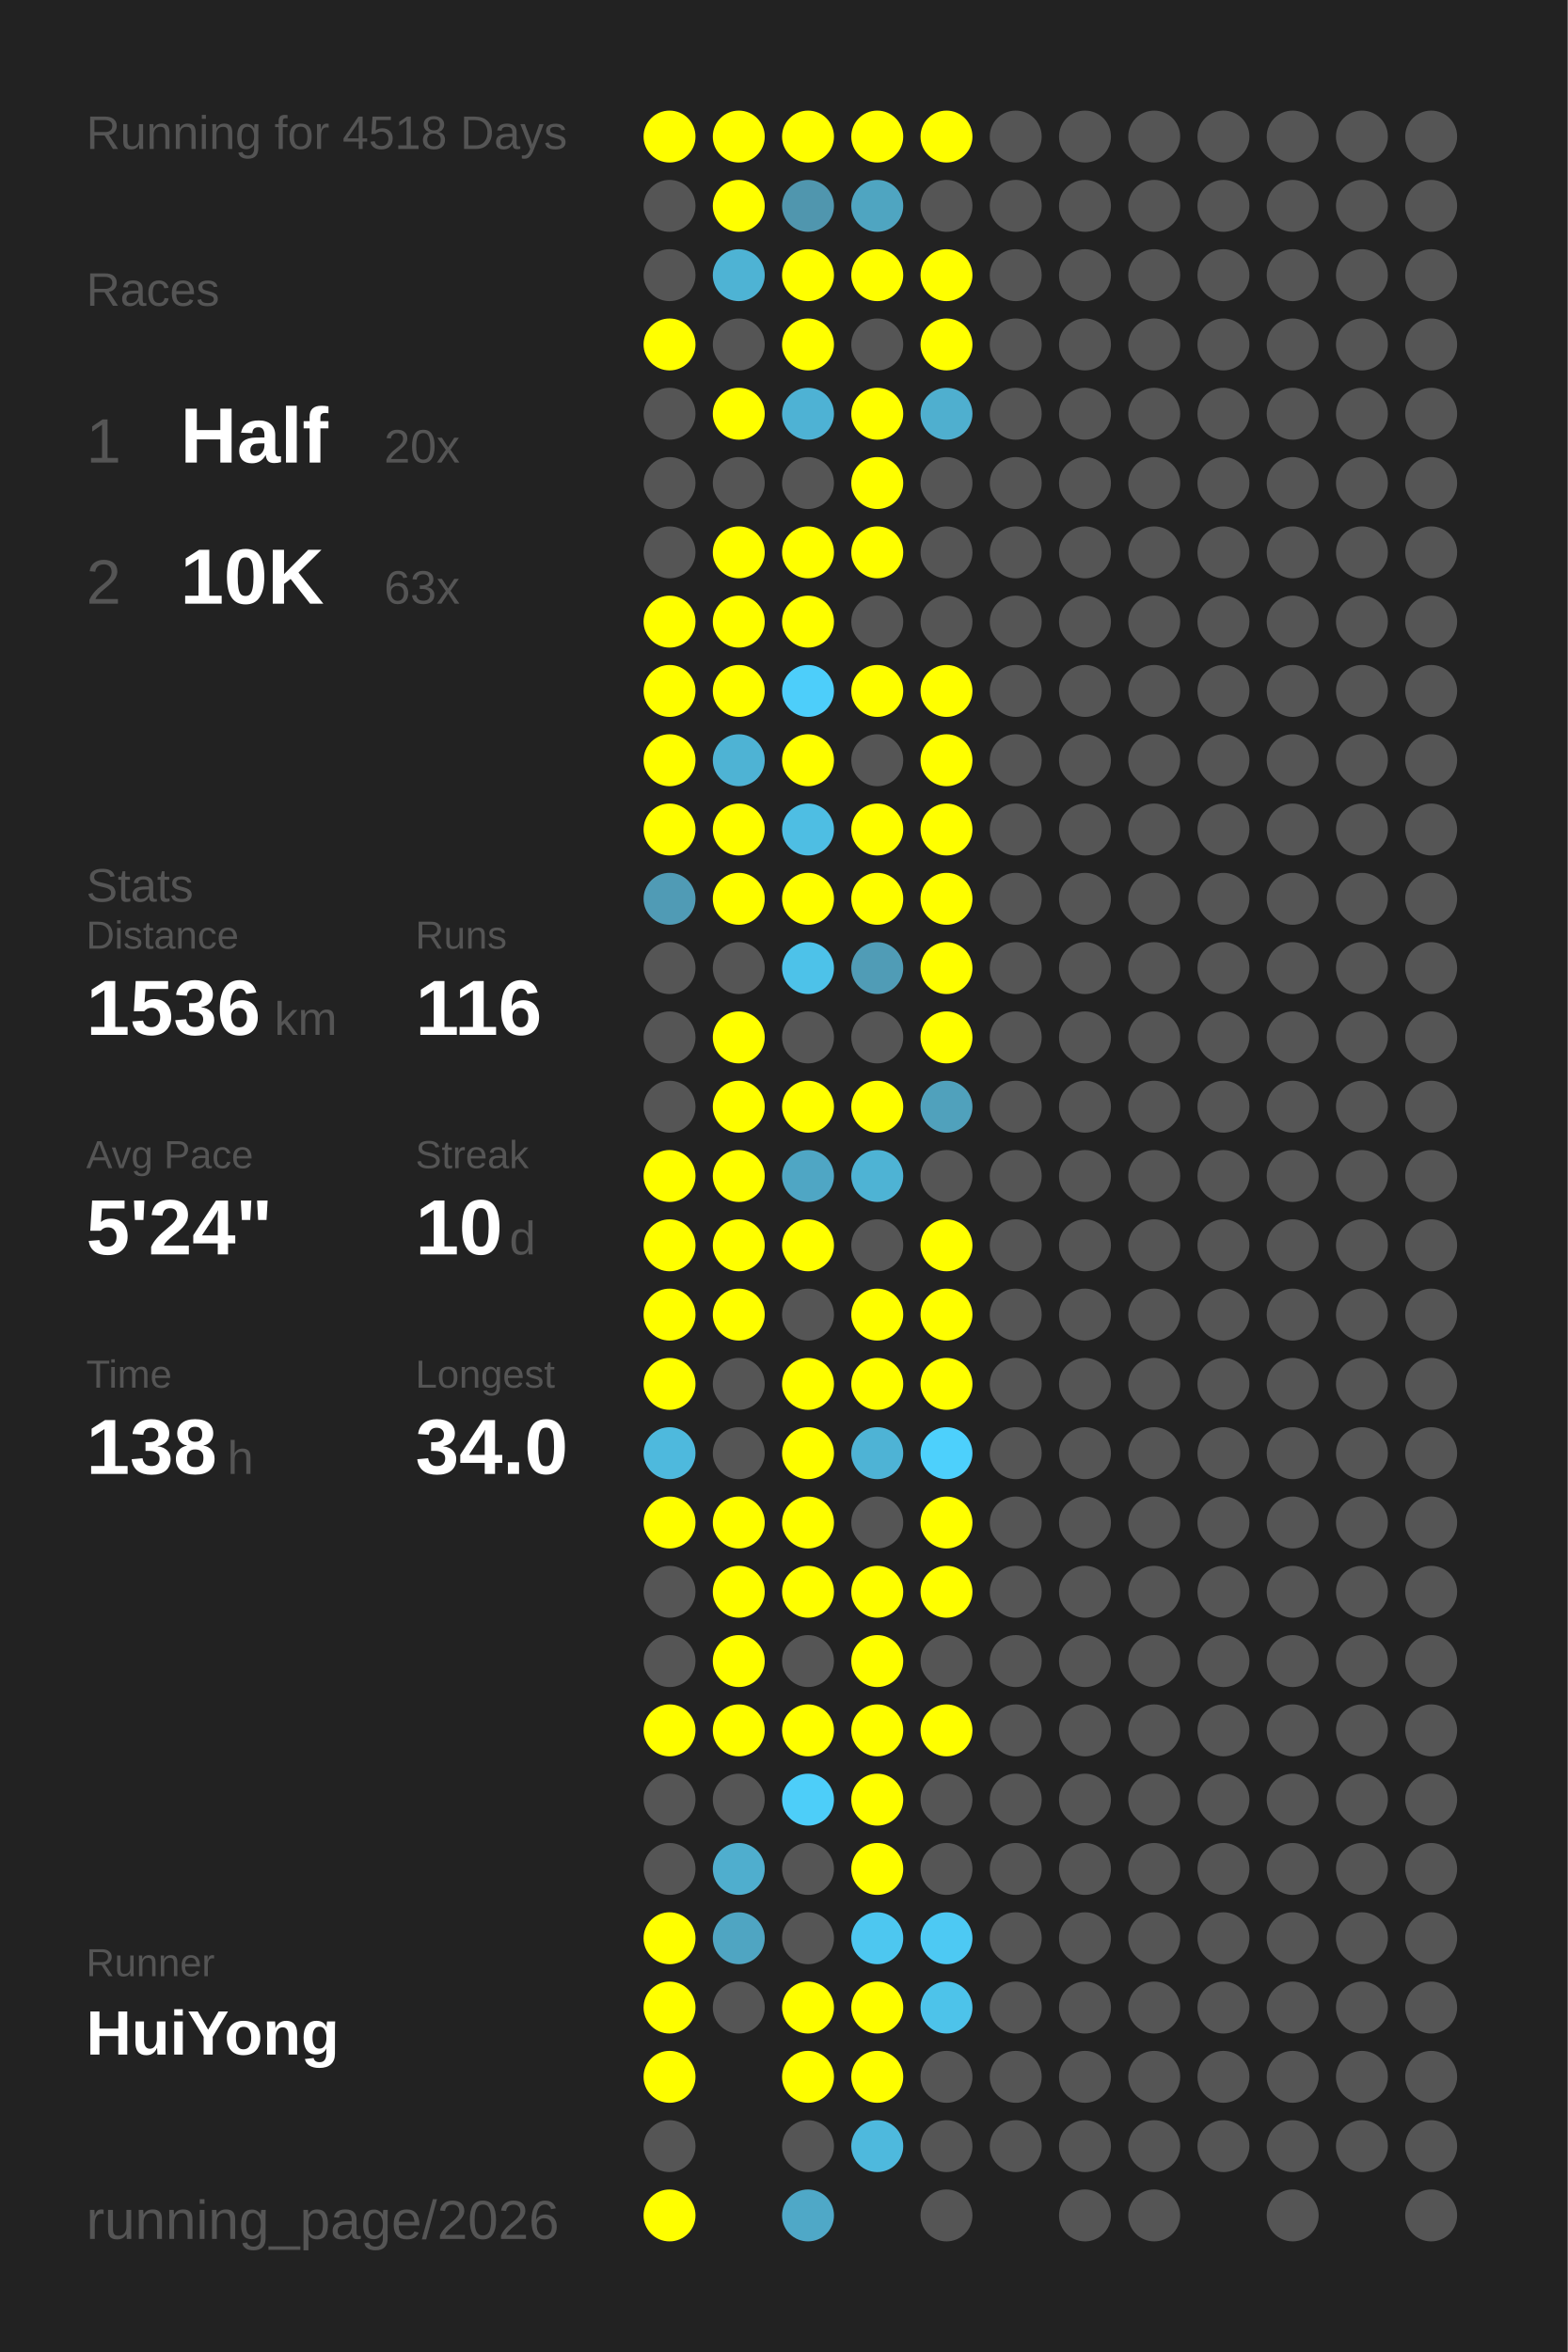
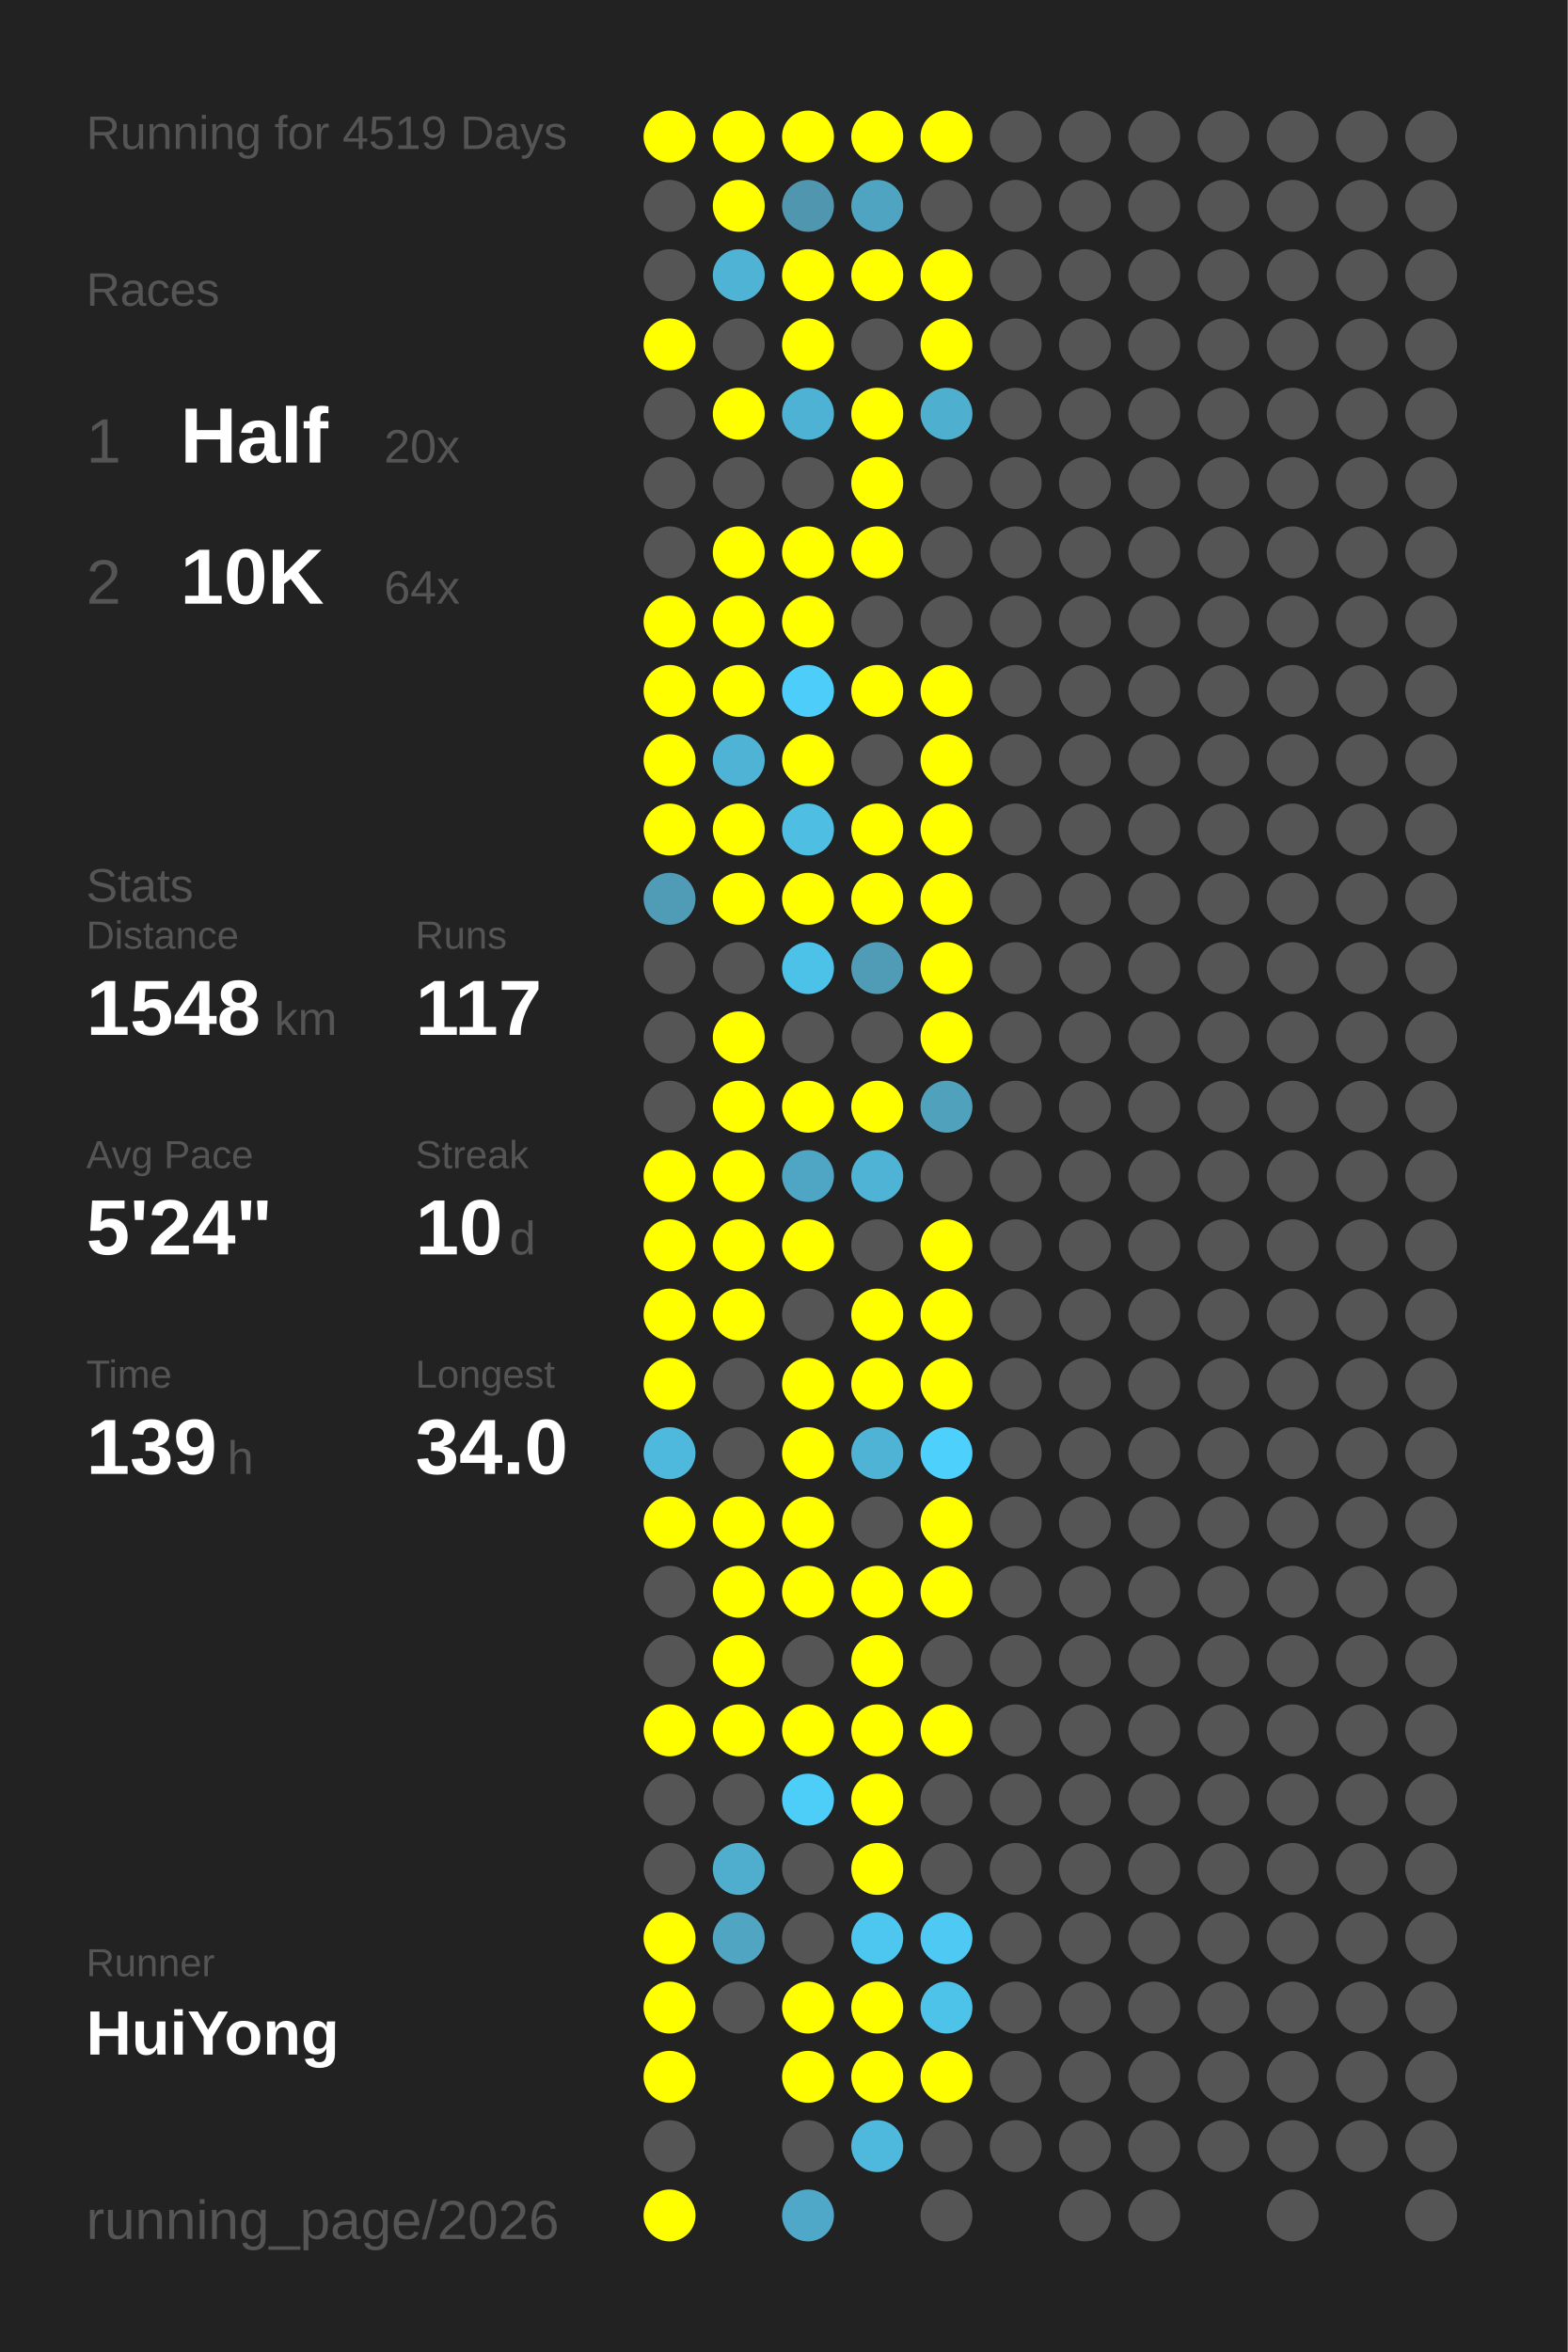
<svg xmlns="http://www.w3.org/2000/svg" baseProfile="full" height="300mm" version="1.1" viewBox="0,0,200,300" width="200mm">
  <defs />
  <rect fill="#222222" height="300" width="200" x="0" y="0" />
-   <text fill="#555555" style="font-size:6px; font-family:Arial;" x="11" y="19">Running for 4518 Days</text>
+   <text fill="#555555" style="font-size:6px; font-family:Arial;" x="11" y="19">Running for 4519 Days</text>
  <text fill="#555555" style="font-size:6px; font-family:Arial;" x="11" y="39">Races</text>
  <text fill="#555555" style="font-size:8px; font-family:Arial;" x="11" y="59">1</text>
  <text fill="#FFFFFF" style="font-size:10px; font-family:Arial; font-weight:bold;" x="23" y="59">Half</text>
  <text fill="#555555" style="font-size:6px; font-family:Arial;" x="49" y="59">20x</text>
  <text fill="#555555" style="font-size:8px; font-family:Arial;" x="11" y="77">2</text>
  <text fill="#FFFFFF" style="font-size:10px; font-family:Arial; font-weight:bold;" x="23" y="77">10K</text>
-   <text fill="#555555" style="font-size:6px; font-family:Arial;" x="49" y="77">63x</text>
+   <text fill="#555555" style="font-size:6px; font-family:Arial;" x="49" y="77">64x</text>
  <text fill="#555555" style="font-size:6px; font-family:Arial;" x="11" y="115">Stats</text>
  <text fill="#555555" style="font-size:5px; font-family:Arial;" x="11" y="121">Distance</text>
-   <text fill="#FFFFFF" style="font-size:10px; font-family:Arial; font-weight:bold;" x="11" y="132">1536</text>
+   <text fill="#FFFFFF" style="font-size:10px; font-family:Arial; font-weight:bold;" x="11" y="132">1548</text>
  <text fill="#555555" style="font-size:6px; font-family:Arial;" x="35" y="132">km</text>
  <text fill="#555555" style="font-size:5px; font-family:Arial;" x="53" y="121">Runs</text>
-   <text fill="#FFFFFF" style="font-size:10px; font-family:Arial; font-weight:bold;" x="53" y="132">116</text>
+   <text fill="#FFFFFF" style="font-size:10px; font-family:Arial; font-weight:bold;" x="53" y="132">117</text>
  <text fill="#555555" style="font-size:5px; font-family:Arial;" x="11" y="149">Avg Pace</text>
  <text fill="#FFFFFF" style="font-size:10px; font-family:Arial; font-weight:bold;" x="11" y="160">5'24"</text>
  <text fill="#555555" style="font-size:5px; font-family:Arial;" x="53" y="149">Streak</text>
  <text fill="#FFFFFF" style="font-size:10px; font-family:Arial; font-weight:bold;" x="53" y="160">10</text>
  <text fill="#555555" style="font-size:6px; font-family:Arial;" x="65" y="160">d</text>
  <text fill="#555555" style="font-size:5px; font-family:Arial;" x="11" y="177">Time</text>
-   <text fill="#FFFFFF" style="font-size:10px; font-family:Arial; font-weight:bold;" x="11" y="188">138</text>
+   <text fill="#FFFFFF" style="font-size:10px; font-family:Arial; font-weight:bold;" x="11" y="188">139</text>
  <text fill="#555555" style="font-size:6px; font-family:Arial;" x="29" y="188">h</text>
  <text fill="#555555" style="font-size:5px; font-family:Arial;" x="53" y="177">Longest</text>
  <text fill="#FFFFFF" style="font-size:10px; font-family:Arial; font-weight:bold;" x="53" y="188">34.0</text>
  <text fill="#555555" style="font-size:5px; font-family:Arial;" x="11" y="252.065">Runner</text>
  <text fill="#FFFFFF" style="font-size:8px; font-family:Arial; font-weight:bold;" x="11" y="262.065">HuiYong</text>
  <text fill="#555555" style="font-size:7px; font-family:Arial;" x="11" y="285.581">running_page/2026</text>
  <circle cx="85.417" cy="17.419" fill="#FFFF00" r="3.312" />
  <circle cx="85.417" cy="26.258" fill="#555555" r="3.312" />
  <circle cx="85.417" cy="35.097" fill="#555555" r="3.312" />
  <circle cx="85.417" cy="43.935" fill="#FFFF00" r="3.312" />
  <circle cx="85.417" cy="52.774" fill="#555555" r="3.312" />
  <circle cx="85.417" cy="61.613" fill="#555555" r="3.312" />
  <circle cx="85.417" cy="70.452" fill="#555555" r="3.312" />
  <circle cx="85.417" cy="79.29" fill="#FFFF00" r="3.312" />
  <circle cx="85.417" cy="88.129" fill="#FFFF00" r="3.312" />
  <circle cx="85.417" cy="96.968" fill="#FFFF00" r="3.312" />
  <circle cx="85.417" cy="105.806" fill="#FFFF00" r="3.312" />
  <circle cx="85.417" cy="114.645" fill="#509bb5" r="3.312" />
  <circle cx="85.417" cy="123.484" fill="#555555" r="3.312" />
  <circle cx="85.417" cy="132.323" fill="#555555" r="3.312" />
  <circle cx="85.417" cy="141.161" fill="#555555" r="3.312" />
  <circle cx="85.417" cy="150" fill="#FFFF00" r="3.312" />
  <circle cx="85.417" cy="158.839" fill="#FFFF00" r="3.312" />
  <circle cx="85.417" cy="167.677" fill="#FFFF00" r="3.312" />
  <circle cx="85.417" cy="176.516" fill="#FFFF00" r="3.312" />
  <circle cx="85.417" cy="185.355" fill="#4eb9dd" r="3.312" />
  <circle cx="85.417" cy="194.194" fill="#FFFF00" r="3.312" />
  <circle cx="85.417" cy="203.032" fill="#555555" r="3.312" />
  <circle cx="85.417" cy="211.871" fill="#555555" r="3.312" />
  <circle cx="85.417" cy="220.71" fill="#FFFF00" r="3.312" />
  <circle cx="85.417" cy="229.548" fill="#555555" r="3.312" />
  <circle cx="85.417" cy="238.387" fill="#555555" r="3.312" />
  <circle cx="85.417" cy="247.226" fill="#FFFF00" r="3.312" />
  <circle cx="85.417" cy="256.065" fill="#FFFF00" r="3.312" />
  <circle cx="85.417" cy="264.903" fill="#FFFF00" r="3.312" />
  <circle cx="85.417" cy="273.742" fill="#555555" r="3.312" />
  <circle cx="85.417" cy="282.581" fill="#FFFF00" r="3.312" />
  <circle cx="94.25" cy="17.419" fill="#FFFF00" r="3.312" />
  <circle cx="94.25" cy="26.258" fill="#FFFF00" r="3.312" />
  <circle cx="94.25" cy="35.097" fill="#4eb3d4" r="3.312" />
  <circle cx="94.25" cy="43.935" fill="#555555" r="3.312" />
  <circle cx="94.25" cy="52.774" fill="#FFFF00" r="3.312" />
  <circle cx="94.25" cy="61.613" fill="#555555" r="3.312" />
  <circle cx="94.25" cy="70.452" fill="#FFFF00" r="3.312" />
  <circle cx="94.25" cy="79.29" fill="#FFFF00" r="3.312" />
  <circle cx="94.25" cy="88.129" fill="#FFFF00" r="3.312" />
  <circle cx="94.25" cy="96.968" fill="#4eb3d4" r="3.312" />
  <circle cx="94.25" cy="105.806" fill="#FFFF00" r="3.312" />
  <circle cx="94.25" cy="114.645" fill="#FFFF00" r="3.312" />
  <circle cx="94.25" cy="123.484" fill="#555555" r="3.312" />
  <circle cx="94.25" cy="132.323" fill="#FFFF00" r="3.312" />
  <circle cx="94.25" cy="141.161" fill="#FFFF00" r="3.312" />
  <circle cx="94.25" cy="150" fill="#FFFF00" r="3.312" />
  <circle cx="94.25" cy="158.839" fill="#FFFF00" r="3.312" />
  <circle cx="94.25" cy="167.677" fill="#FFFF00" r="3.312" />
  <circle cx="94.25" cy="176.516" fill="#555555" r="3.312" />
  <circle cx="94.25" cy="185.355" fill="#555555" r="3.312" />
  <circle cx="94.25" cy="194.194" fill="#FFFF00" r="3.312" />
  <circle cx="94.25" cy="203.032" fill="#FFFF00" r="3.312" />
  <circle cx="94.25" cy="211.871" fill="#FFFF00" r="3.312" />
  <circle cx="94.25" cy="220.71" fill="#FFFF00" r="3.312" />
  <circle cx="94.25" cy="229.548" fill="#555555" r="3.312" />
  <circle cx="94.25" cy="238.387" fill="#4faece" r="3.312" />
  <circle cx="94.25" cy="247.226" fill="#4fa5c2" r="3.312" />
  <circle cx="94.25" cy="256.065" fill="#555555" r="3.312" />
  <circle cx="103.083" cy="17.419" fill="#FFFF00" r="3.312" />
  <circle cx="103.083" cy="26.258" fill="#5096ae" r="3.312" />
  <circle cx="103.083" cy="35.097" fill="#FFFF00" r="3.312" />
  <circle cx="103.083" cy="43.935" fill="#FFFF00" r="3.312" />
  <circle cx="103.083" cy="52.774" fill="#4eb2d4" r="3.312" />
  <circle cx="103.083" cy="61.613" fill="#555555" r="3.312" />
  <circle cx="103.083" cy="70.452" fill="#FFFF00" r="3.312" />
  <circle cx="103.083" cy="79.29" fill="#FFFF00" r="3.312" />
  <circle cx="103.083" cy="88.129" fill="#4dcefa" r="3.312" />
  <circle cx="103.083" cy="96.968" fill="#FFFF00" r="3.312" />
  <circle cx="103.083" cy="105.806" fill="#4ebee3" r="3.312" />
  <circle cx="103.083" cy="114.645" fill="#FFFF00" r="3.312" />
  <circle cx="103.083" cy="123.484" fill="#4dc2e9" r="3.312" />
  <circle cx="103.083" cy="132.323" fill="#555555" r="3.312" />
  <circle cx="103.083" cy="141.161" fill="#FFFF00" r="3.312" />
  <circle cx="103.083" cy="150" fill="#4fa6c4" r="3.312" />
  <circle cx="103.083" cy="158.839" fill="#FFFF00" r="3.312" />
  <circle cx="103.083" cy="167.677" fill="#555555" r="3.312" />
  <circle cx="103.083" cy="176.516" fill="#FFFF00" r="3.312" />
  <circle cx="103.083" cy="185.355" fill="#FFFF00" r="3.312" />
  <circle cx="103.083" cy="194.194" fill="#FFFF00" r="3.312" />
  <circle cx="103.083" cy="203.032" fill="#FFFF00" r="3.312" />
  <circle cx="103.083" cy="211.871" fill="#555555" r="3.312" />
  <circle cx="103.083" cy="220.71" fill="#FFFF00" r="3.312" />
  <circle cx="103.083" cy="229.548" fill="#4dcef9" r="3.312" />
  <circle cx="103.083" cy="238.387" fill="#555555" r="3.312" />
  <circle cx="103.083" cy="247.226" fill="#555555" r="3.312" />
  <circle cx="103.083" cy="256.065" fill="#FFFF00" r="3.312" />
  <circle cx="103.083" cy="264.903" fill="#FFFF00" r="3.312" />
  <circle cx="103.083" cy="273.742" fill="#555555" r="3.312" />
  <circle cx="103.083" cy="282.581" fill="#4fa8c7" r="3.312" />
  <circle cx="111.917" cy="17.419" fill="#FFFF00" r="3.312" />
  <circle cx="111.917" cy="26.258" fill="#4fa5c1" r="3.312" />
  <circle cx="111.917" cy="35.097" fill="#FFFF00" r="3.312" />
  <circle cx="111.917" cy="43.935" fill="#555555" r="3.312" />
  <circle cx="111.917" cy="52.774" fill="#FFFF00" r="3.312" />
  <circle cx="111.917" cy="61.613" fill="#FFFF00" r="3.312" />
  <circle cx="111.917" cy="70.452" fill="#FFFF00" r="3.312" />
  <circle cx="111.917" cy="79.29" fill="#555555" r="3.312" />
  <circle cx="111.917" cy="88.129" fill="#FFFF00" r="3.312" />
  <circle cx="111.917" cy="96.968" fill="#555555" r="3.312" />
  <circle cx="111.917" cy="105.806" fill="#FFFF00" r="3.312" />
  <circle cx="111.917" cy="114.645" fill="#FFFF00" r="3.312" />
  <circle cx="111.917" cy="123.484" fill="#509cb6" r="3.312" />
  <circle cx="111.917" cy="132.323" fill="#555555" r="3.312" />
  <circle cx="111.917" cy="141.161" fill="#FFFF00" r="3.312" />
  <circle cx="111.917" cy="150" fill="#4eb3d4" r="3.312" />
  <circle cx="111.917" cy="158.839" fill="#555555" r="3.312" />
  <circle cx="111.917" cy="167.677" fill="#FFFF00" r="3.312" />
  <circle cx="111.917" cy="176.516" fill="#FFFF00" r="3.312" />
  <circle cx="111.917" cy="185.355" fill="#4eb3d5" r="3.312" />
  <circle cx="111.917" cy="194.194" fill="#555555" r="3.312" />
  <circle cx="111.917" cy="203.032" fill="#FFFF00" r="3.312" />
  <circle cx="111.917" cy="211.871" fill="#FFFF00" r="3.312" />
  <circle cx="111.917" cy="220.71" fill="#FFFF00" r="3.312" />
  <circle cx="111.917" cy="229.548" fill="#FFFF00" r="3.312" />
  <circle cx="111.917" cy="238.387" fill="#FFFF00" r="3.312" />
  <circle cx="111.917" cy="247.226" fill="#4dc7f0" r="3.312" />
  <circle cx="111.917" cy="256.065" fill="#FFFF00" r="3.312" />
  <circle cx="111.917" cy="264.903" fill="#FFFF00" r="3.312" />
  <circle cx="111.917" cy="273.742" fill="#4eb9dd" r="3.312" />
  <circle cx="120.75" cy="17.419" fill="#FFFF00" r="3.312" />
  <circle cx="120.75" cy="26.258" fill="#555555" r="3.312" />
  <circle cx="120.75" cy="35.097" fill="#FFFF00" r="3.312" />
  <circle cx="120.75" cy="43.935" fill="#FFFF00" r="3.312" />
  <circle cx="120.75" cy="52.774" fill="#4fafcf" r="3.312" />
  <circle cx="120.75" cy="61.613" fill="#555555" r="3.312" />
  <circle cx="120.75" cy="70.452" fill="#555555" r="3.312" />
  <circle cx="120.75" cy="79.29" fill="#555555" r="3.312" />
  <circle cx="120.75" cy="88.129" fill="#FFFF00" r="3.312" />
  <circle cx="120.75" cy="96.968" fill="#FFFF00" r="3.312" />
  <circle cx="120.75" cy="105.806" fill="#FFFF00" r="3.312" />
  <circle cx="120.75" cy="114.645" fill="#FFFF00" r="3.312" />
  <circle cx="120.75" cy="123.484" fill="#FFFF00" r="3.312" />
  <circle cx="120.75" cy="132.323" fill="#FFFF00" r="3.312" />
  <circle cx="120.75" cy="141.161" fill="#50a1bc" r="3.312" />
  <circle cx="120.75" cy="150" fill="#555555" r="3.312" />
  <circle cx="120.75" cy="158.839" fill="#FFFF00" r="3.312" />
  <circle cx="120.75" cy="167.677" fill="#FFFF00" r="3.312" />
  <circle cx="120.75" cy="176.516" fill="#FFFF00" r="3.312" />
  <circle cx="120.75" cy="185.355" fill="#4dd0fc" r="3.312" />
  <circle cx="120.75" cy="194.194" fill="#FFFF00" r="3.312" />
  <circle cx="120.75" cy="203.032" fill="#FFFF00" r="3.312" />
  <circle cx="120.75" cy="211.871" fill="#555555" r="3.312" />
  <circle cx="120.75" cy="220.71" fill="#FFFF00" r="3.312" />
  <circle cx="120.75" cy="229.548" fill="#555555" r="3.312" />
  <circle cx="120.75" cy="238.387" fill="#555555" r="3.312" />
  <circle cx="120.75" cy="247.226" fill="#4dc9f3" r="3.312" />
  <circle cx="120.75" cy="256.065" fill="#4dc3ea" r="3.312" />
-   <circle cx="120.75" cy="264.903" fill="#555555" r="3.312" />
+   <circle cx="120.75" cy="264.903" fill="#FFFF00" r="3.312" />
  <circle cx="120.75" cy="273.742" fill="#555555" r="3.312" />
  <circle cx="120.75" cy="282.581" fill="#555555" r="3.312" />
  <circle cx="129.583" cy="17.419" fill="#555555" r="3.312" />
  <circle cx="129.583" cy="26.258" fill="#555555" r="3.312" />
  <circle cx="129.583" cy="35.097" fill="#555555" r="3.312" />
  <circle cx="129.583" cy="43.935" fill="#555555" r="3.312" />
  <circle cx="129.583" cy="52.774" fill="#555555" r="3.312" />
  <circle cx="129.583" cy="61.613" fill="#555555" r="3.312" />
  <circle cx="129.583" cy="70.452" fill="#555555" r="3.312" />
  <circle cx="129.583" cy="79.29" fill="#555555" r="3.312" />
  <circle cx="129.583" cy="88.129" fill="#555555" r="3.312" />
  <circle cx="129.583" cy="96.968" fill="#555555" r="3.312" />
  <circle cx="129.583" cy="105.806" fill="#555555" r="3.312" />
  <circle cx="129.583" cy="114.645" fill="#555555" r="3.312" />
  <circle cx="129.583" cy="123.484" fill="#555555" r="3.312" />
  <circle cx="129.583" cy="132.323" fill="#555555" r="3.312" />
  <circle cx="129.583" cy="141.161" fill="#555555" r="3.312" />
  <circle cx="129.583" cy="150" fill="#555555" r="3.312" />
  <circle cx="129.583" cy="158.839" fill="#555555" r="3.312" />
  <circle cx="129.583" cy="167.677" fill="#555555" r="3.312" />
  <circle cx="129.583" cy="176.516" fill="#555555" r="3.312" />
  <circle cx="129.583" cy="185.355" fill="#555555" r="3.312" />
  <circle cx="129.583" cy="194.194" fill="#555555" r="3.312" />
  <circle cx="129.583" cy="203.032" fill="#555555" r="3.312" />
  <circle cx="129.583" cy="211.871" fill="#555555" r="3.312" />
  <circle cx="129.583" cy="220.71" fill="#555555" r="3.312" />
  <circle cx="129.583" cy="229.548" fill="#555555" r="3.312" />
  <circle cx="129.583" cy="238.387" fill="#555555" r="3.312" />
  <circle cx="129.583" cy="247.226" fill="#555555" r="3.312" />
  <circle cx="129.583" cy="256.065" fill="#555555" r="3.312" />
  <circle cx="129.583" cy="264.903" fill="#555555" r="3.312" />
  <circle cx="129.583" cy="273.742" fill="#555555" r="3.312" />
  <circle cx="138.417" cy="17.419" fill="#555555" r="3.312" />
  <circle cx="138.417" cy="26.258" fill="#555555" r="3.312" />
  <circle cx="138.417" cy="35.097" fill="#555555" r="3.312" />
  <circle cx="138.417" cy="43.935" fill="#555555" r="3.312" />
  <circle cx="138.417" cy="52.774" fill="#555555" r="3.312" />
  <circle cx="138.417" cy="61.613" fill="#555555" r="3.312" />
  <circle cx="138.417" cy="70.452" fill="#555555" r="3.312" />
  <circle cx="138.417" cy="79.29" fill="#555555" r="3.312" />
  <circle cx="138.417" cy="88.129" fill="#555555" r="3.312" />
  <circle cx="138.417" cy="96.968" fill="#555555" r="3.312" />
  <circle cx="138.417" cy="105.806" fill="#555555" r="3.312" />
  <circle cx="138.417" cy="114.645" fill="#555555" r="3.312" />
  <circle cx="138.417" cy="123.484" fill="#555555" r="3.312" />
  <circle cx="138.417" cy="132.323" fill="#555555" r="3.312" />
  <circle cx="138.417" cy="141.161" fill="#555555" r="3.312" />
  <circle cx="138.417" cy="150" fill="#555555" r="3.312" />
  <circle cx="138.417" cy="158.839" fill="#555555" r="3.312" />
  <circle cx="138.417" cy="167.677" fill="#555555" r="3.312" />
  <circle cx="138.417" cy="176.516" fill="#555555" r="3.312" />
  <circle cx="138.417" cy="185.355" fill="#555555" r="3.312" />
  <circle cx="138.417" cy="194.194" fill="#555555" r="3.312" />
  <circle cx="138.417" cy="203.032" fill="#555555" r="3.312" />
  <circle cx="138.417" cy="211.871" fill="#555555" r="3.312" />
  <circle cx="138.417" cy="220.71" fill="#555555" r="3.312" />
  <circle cx="138.417" cy="229.548" fill="#555555" r="3.312" />
  <circle cx="138.417" cy="238.387" fill="#555555" r="3.312" />
  <circle cx="138.417" cy="247.226" fill="#555555" r="3.312" />
  <circle cx="138.417" cy="256.065" fill="#555555" r="3.312" />
  <circle cx="138.417" cy="264.903" fill="#555555" r="3.312" />
  <circle cx="138.417" cy="273.742" fill="#555555" r="3.312" />
  <circle cx="138.417" cy="282.581" fill="#555555" r="3.312" />
  <circle cx="147.25" cy="17.419" fill="#555555" r="3.312" />
  <circle cx="147.25" cy="26.258" fill="#555555" r="3.312" />
  <circle cx="147.25" cy="35.097" fill="#555555" r="3.312" />
  <circle cx="147.25" cy="43.935" fill="#555555" r="3.312" />
  <circle cx="147.25" cy="52.774" fill="#555555" r="3.312" />
  <circle cx="147.25" cy="61.613" fill="#555555" r="3.312" />
  <circle cx="147.25" cy="70.452" fill="#555555" r="3.312" />
  <circle cx="147.25" cy="79.29" fill="#555555" r="3.312" />
  <circle cx="147.25" cy="88.129" fill="#555555" r="3.312" />
  <circle cx="147.25" cy="96.968" fill="#555555" r="3.312" />
  <circle cx="147.25" cy="105.806" fill="#555555" r="3.312" />
  <circle cx="147.25" cy="114.645" fill="#555555" r="3.312" />
  <circle cx="147.25" cy="123.484" fill="#555555" r="3.312" />
  <circle cx="147.25" cy="132.323" fill="#555555" r="3.312" />
  <circle cx="147.25" cy="141.161" fill="#555555" r="3.312" />
  <circle cx="147.25" cy="150" fill="#555555" r="3.312" />
  <circle cx="147.25" cy="158.839" fill="#555555" r="3.312" />
  <circle cx="147.25" cy="167.677" fill="#555555" r="3.312" />
  <circle cx="147.25" cy="176.516" fill="#555555" r="3.312" />
  <circle cx="147.25" cy="185.355" fill="#555555" r="3.312" />
  <circle cx="147.25" cy="194.194" fill="#555555" r="3.312" />
  <circle cx="147.25" cy="203.032" fill="#555555" r="3.312" />
  <circle cx="147.25" cy="211.871" fill="#555555" r="3.312" />
  <circle cx="147.25" cy="220.71" fill="#555555" r="3.312" />
  <circle cx="147.25" cy="229.548" fill="#555555" r="3.312" />
  <circle cx="147.25" cy="238.387" fill="#555555" r="3.312" />
  <circle cx="147.25" cy="247.226" fill="#555555" r="3.312" />
  <circle cx="147.25" cy="256.065" fill="#555555" r="3.312" />
  <circle cx="147.25" cy="264.903" fill="#555555" r="3.312" />
  <circle cx="147.25" cy="273.742" fill="#555555" r="3.312" />
  <circle cx="147.25" cy="282.581" fill="#555555" r="3.312" />
  <circle cx="156.083" cy="17.419" fill="#555555" r="3.312" />
  <circle cx="156.083" cy="26.258" fill="#555555" r="3.312" />
  <circle cx="156.083" cy="35.097" fill="#555555" r="3.312" />
  <circle cx="156.083" cy="43.935" fill="#555555" r="3.312" />
  <circle cx="156.083" cy="52.774" fill="#555555" r="3.312" />
  <circle cx="156.083" cy="61.613" fill="#555555" r="3.312" />
  <circle cx="156.083" cy="70.452" fill="#555555" r="3.312" />
  <circle cx="156.083" cy="79.29" fill="#555555" r="3.312" />
  <circle cx="156.083" cy="88.129" fill="#555555" r="3.312" />
  <circle cx="156.083" cy="96.968" fill="#555555" r="3.312" />
  <circle cx="156.083" cy="105.806" fill="#555555" r="3.312" />
  <circle cx="156.083" cy="114.645" fill="#555555" r="3.312" />
  <circle cx="156.083" cy="123.484" fill="#555555" r="3.312" />
  <circle cx="156.083" cy="132.323" fill="#555555" r="3.312" />
  <circle cx="156.083" cy="141.161" fill="#555555" r="3.312" />
  <circle cx="156.083" cy="150" fill="#555555" r="3.312" />
  <circle cx="156.083" cy="158.839" fill="#555555" r="3.312" />
  <circle cx="156.083" cy="167.677" fill="#555555" r="3.312" />
  <circle cx="156.083" cy="176.516" fill="#555555" r="3.312" />
  <circle cx="156.083" cy="185.355" fill="#555555" r="3.312" />
  <circle cx="156.083" cy="194.194" fill="#555555" r="3.312" />
  <circle cx="156.083" cy="203.032" fill="#555555" r="3.312" />
  <circle cx="156.083" cy="211.871" fill="#555555" r="3.312" />
  <circle cx="156.083" cy="220.71" fill="#555555" r="3.312" />
  <circle cx="156.083" cy="229.548" fill="#555555" r="3.312" />
  <circle cx="156.083" cy="238.387" fill="#555555" r="3.312" />
  <circle cx="156.083" cy="247.226" fill="#555555" r="3.312" />
  <circle cx="156.083" cy="256.065" fill="#555555" r="3.312" />
  <circle cx="156.083" cy="264.903" fill="#555555" r="3.312" />
  <circle cx="156.083" cy="273.742" fill="#555555" r="3.312" />
  <circle cx="164.917" cy="17.419" fill="#555555" r="3.312" />
  <circle cx="164.917" cy="26.258" fill="#555555" r="3.312" />
  <circle cx="164.917" cy="35.097" fill="#555555" r="3.312" />
  <circle cx="164.917" cy="43.935" fill="#555555" r="3.312" />
  <circle cx="164.917" cy="52.774" fill="#555555" r="3.312" />
  <circle cx="164.917" cy="61.613" fill="#555555" r="3.312" />
  <circle cx="164.917" cy="70.452" fill="#555555" r="3.312" />
  <circle cx="164.917" cy="79.29" fill="#555555" r="3.312" />
  <circle cx="164.917" cy="88.129" fill="#555555" r="3.312" />
  <circle cx="164.917" cy="96.968" fill="#555555" r="3.312" />
  <circle cx="164.917" cy="105.806" fill="#555555" r="3.312" />
  <circle cx="164.917" cy="114.645" fill="#555555" r="3.312" />
  <circle cx="164.917" cy="123.484" fill="#555555" r="3.312" />
  <circle cx="164.917" cy="132.323" fill="#555555" r="3.312" />
  <circle cx="164.917" cy="141.161" fill="#555555" r="3.312" />
  <circle cx="164.917" cy="150" fill="#555555" r="3.312" />
  <circle cx="164.917" cy="158.839" fill="#555555" r="3.312" />
  <circle cx="164.917" cy="167.677" fill="#555555" r="3.312" />
  <circle cx="164.917" cy="176.516" fill="#555555" r="3.312" />
  <circle cx="164.917" cy="185.355" fill="#555555" r="3.312" />
  <circle cx="164.917" cy="194.194" fill="#555555" r="3.312" />
  <circle cx="164.917" cy="203.032" fill="#555555" r="3.312" />
  <circle cx="164.917" cy="211.871" fill="#555555" r="3.312" />
  <circle cx="164.917" cy="220.71" fill="#555555" r="3.312" />
  <circle cx="164.917" cy="229.548" fill="#555555" r="3.312" />
  <circle cx="164.917" cy="238.387" fill="#555555" r="3.312" />
  <circle cx="164.917" cy="247.226" fill="#555555" r="3.312" />
  <circle cx="164.917" cy="256.065" fill="#555555" r="3.312" />
  <circle cx="164.917" cy="264.903" fill="#555555" r="3.312" />
  <circle cx="164.917" cy="273.742" fill="#555555" r="3.312" />
  <circle cx="164.917" cy="282.581" fill="#555555" r="3.312" />
  <circle cx="173.75" cy="17.419" fill="#555555" r="3.312" />
  <circle cx="173.75" cy="26.258" fill="#555555" r="3.312" />
  <circle cx="173.75" cy="35.097" fill="#555555" r="3.312" />
  <circle cx="173.75" cy="43.935" fill="#555555" r="3.312" />
  <circle cx="173.75" cy="52.774" fill="#555555" r="3.312" />
  <circle cx="173.75" cy="61.613" fill="#555555" r="3.312" />
  <circle cx="173.75" cy="70.452" fill="#555555" r="3.312" />
  <circle cx="173.75" cy="79.29" fill="#555555" r="3.312" />
  <circle cx="173.75" cy="88.129" fill="#555555" r="3.312" />
  <circle cx="173.75" cy="96.968" fill="#555555" r="3.312" />
  <circle cx="173.75" cy="105.806" fill="#555555" r="3.312" />
  <circle cx="173.75" cy="114.645" fill="#555555" r="3.312" />
  <circle cx="173.75" cy="123.484" fill="#555555" r="3.312" />
  <circle cx="173.75" cy="132.323" fill="#555555" r="3.312" />
  <circle cx="173.75" cy="141.161" fill="#555555" r="3.312" />
  <circle cx="173.75" cy="150" fill="#555555" r="3.312" />
  <circle cx="173.75" cy="158.839" fill="#555555" r="3.312" />
  <circle cx="173.75" cy="167.677" fill="#555555" r="3.312" />
  <circle cx="173.75" cy="176.516" fill="#555555" r="3.312" />
  <circle cx="173.75" cy="185.355" fill="#555555" r="3.312" />
  <circle cx="173.75" cy="194.194" fill="#555555" r="3.312" />
  <circle cx="173.75" cy="203.032" fill="#555555" r="3.312" />
  <circle cx="173.75" cy="211.871" fill="#555555" r="3.312" />
  <circle cx="173.75" cy="220.71" fill="#555555" r="3.312" />
  <circle cx="173.75" cy="229.548" fill="#555555" r="3.312" />
  <circle cx="173.75" cy="238.387" fill="#555555" r="3.312" />
  <circle cx="173.75" cy="247.226" fill="#555555" r="3.312" />
  <circle cx="173.75" cy="256.065" fill="#555555" r="3.312" />
  <circle cx="173.75" cy="264.903" fill="#555555" r="3.312" />
  <circle cx="173.75" cy="273.742" fill="#555555" r="3.312" />
  <circle cx="182.583" cy="17.419" fill="#555555" r="3.312" />
  <circle cx="182.583" cy="26.258" fill="#555555" r="3.312" />
  <circle cx="182.583" cy="35.097" fill="#555555" r="3.312" />
  <circle cx="182.583" cy="43.935" fill="#555555" r="3.312" />
  <circle cx="182.583" cy="52.774" fill="#555555" r="3.312" />
  <circle cx="182.583" cy="61.613" fill="#555555" r="3.312" />
  <circle cx="182.583" cy="70.452" fill="#555555" r="3.312" />
  <circle cx="182.583" cy="79.29" fill="#555555" r="3.312" />
  <circle cx="182.583" cy="88.129" fill="#555555" r="3.312" />
  <circle cx="182.583" cy="96.968" fill="#555555" r="3.312" />
  <circle cx="182.583" cy="105.806" fill="#555555" r="3.312" />
  <circle cx="182.583" cy="114.645" fill="#555555" r="3.312" />
  <circle cx="182.583" cy="123.484" fill="#555555" r="3.312" />
  <circle cx="182.583" cy="132.323" fill="#555555" r="3.312" />
  <circle cx="182.583" cy="141.161" fill="#555555" r="3.312" />
  <circle cx="182.583" cy="150" fill="#555555" r="3.312" />
  <circle cx="182.583" cy="158.839" fill="#555555" r="3.312" />
  <circle cx="182.583" cy="167.677" fill="#555555" r="3.312" />
  <circle cx="182.583" cy="176.516" fill="#555555" r="3.312" />
  <circle cx="182.583" cy="185.355" fill="#555555" r="3.312" />
  <circle cx="182.583" cy="194.194" fill="#555555" r="3.312" />
  <circle cx="182.583" cy="203.032" fill="#555555" r="3.312" />
  <circle cx="182.583" cy="211.871" fill="#555555" r="3.312" />
  <circle cx="182.583" cy="220.71" fill="#555555" r="3.312" />
  <circle cx="182.583" cy="229.548" fill="#555555" r="3.312" />
  <circle cx="182.583" cy="238.387" fill="#555555" r="3.312" />
  <circle cx="182.583" cy="247.226" fill="#555555" r="3.312" />
  <circle cx="182.583" cy="256.065" fill="#555555" r="3.312" />
  <circle cx="182.583" cy="264.903" fill="#555555" r="3.312" />
  <circle cx="182.583" cy="273.742" fill="#555555" r="3.312" />
  <circle cx="182.583" cy="282.581" fill="#555555" r="3.312" />
</svg>
